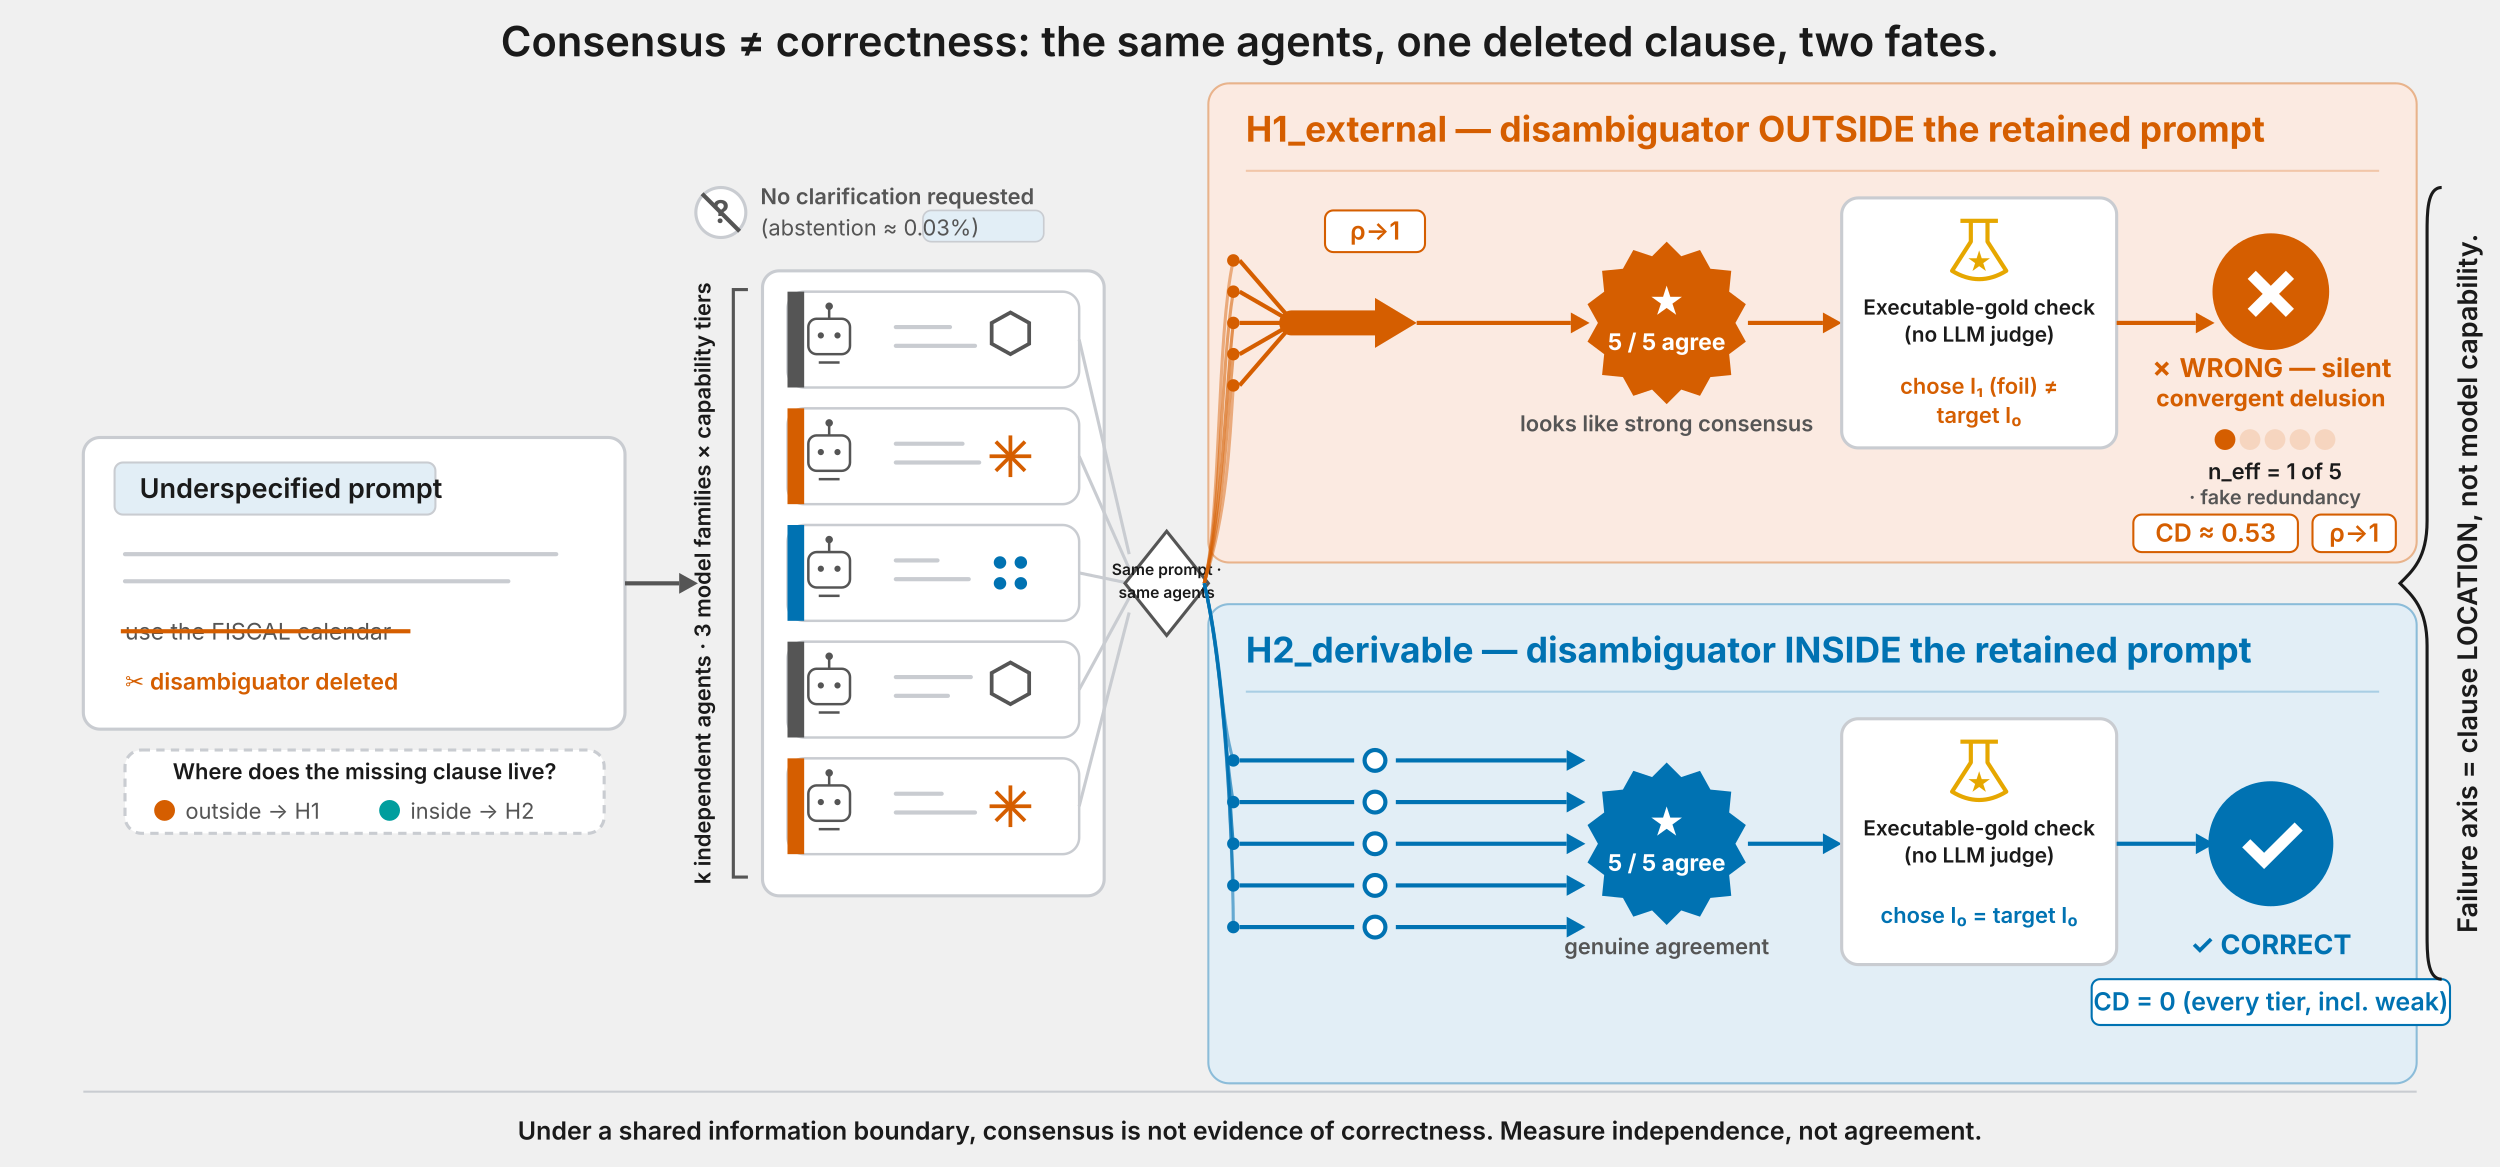
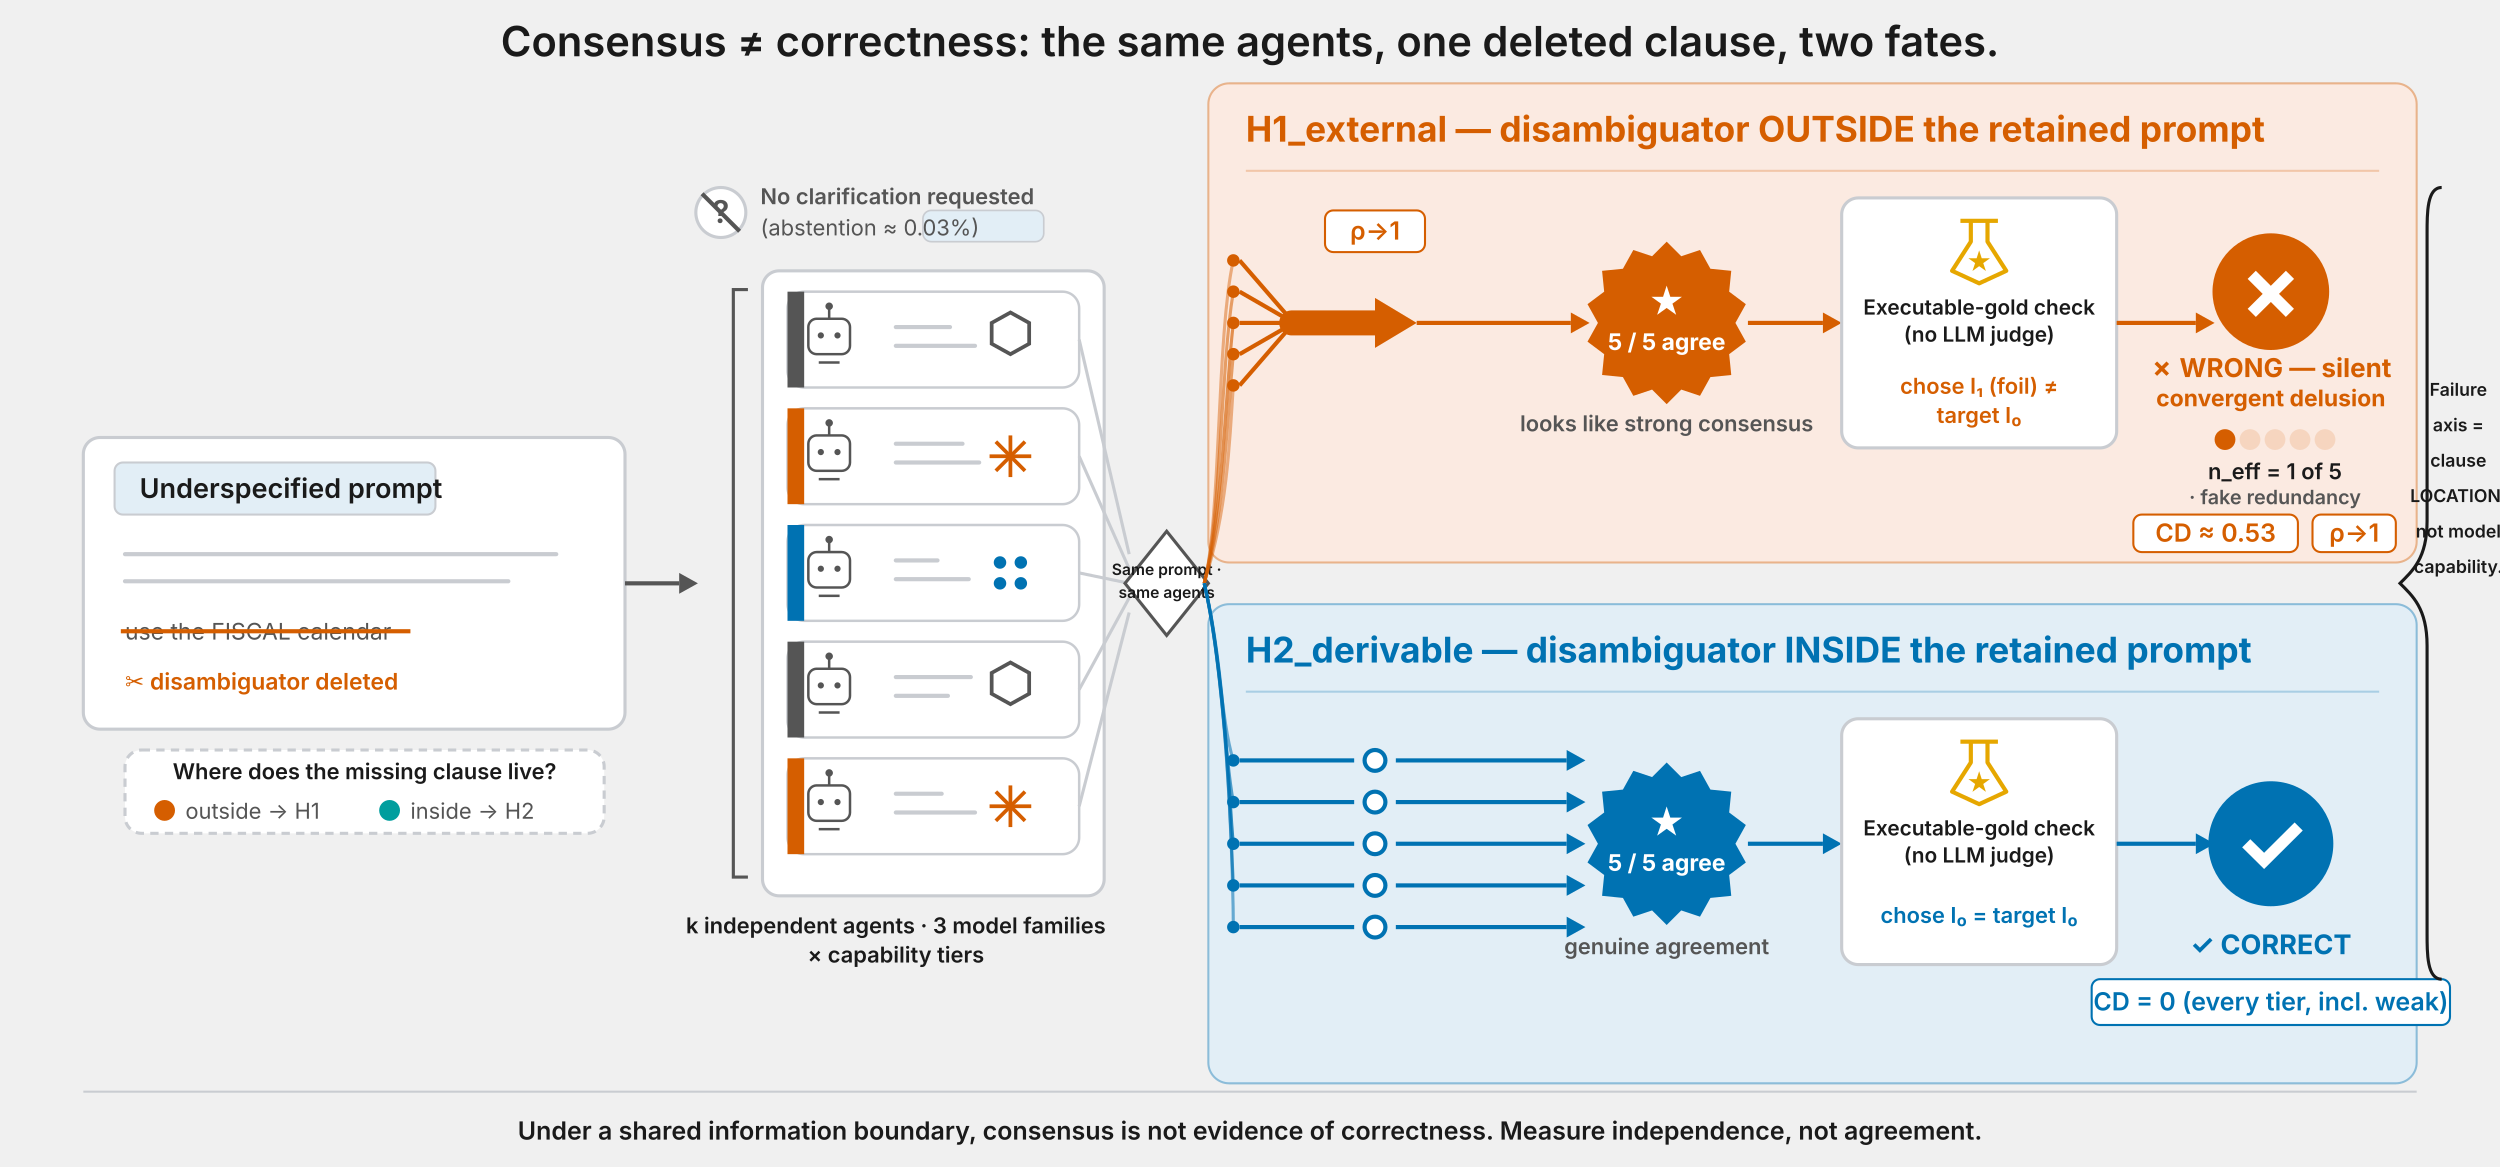
- <svg xmlns="http://www.w3.org/2000/svg" width="1200" height="560" viewBox="0 0 1200 560" font-family="Inter, 'Helvetica Neue', Arial, sans-serif">
-   <g id="title">
-     <text x="600" y="27" text-anchor="middle" font-size="20" font-weight="600" fill="#1A1A1A">Consensus ≠ correctness: the same agents, one deleted clause, two fates.</text>
-   </g>
-   <g id="prompt-box">
-     <rect x="40" y="210" width="260" height="140" rx="8" fill="#FFFFFF" stroke="#C9CCD1" stroke-width="1.5" />
-     <rect x="55" y="222" width="154" height="25" rx="4" fill="#E2EEF6" stroke="#C9CCD1" stroke-width="1" />
-     <text x="67" y="239" font-size="13" font-weight="600" fill="#1A1A1A">Underspecified prompt</text>
-     <line x1="60" y1="266" x2="267" y2="266" stroke="#C9CCD1" stroke-width="2" stroke-linecap="round" />
-     <line x1="60" y1="279" x2="244" y2="279" stroke="#C9CCD1" stroke-width="2" stroke-linecap="round" />
-     <line x1="300" y1="280" x2="326" y2="280" stroke="#555555" stroke-width="2" />
-     <polygon points="326,275 335,280 326,285" fill="#555555" />
-   </g>
-   <g id="deleted-clause">
-     <text x="60" y="307" font-size="11" fill="#555555">use the FISCAL calendar</text>
-     <line x1="58" y1="303" x2="197" y2="303" stroke="#D55E00" stroke-width="2" />
-     <text x="60" y="331" font-size="11" font-weight="600" fill="#D55E00">✂ disambiguator deleted</text>
-   </g>
-   <g id="location-knob">
-     <rect x="60" y="360" width="230" height="40" rx="8" fill="#FFFFFF" stroke="#C9CCD1" stroke-width="1.5" stroke-dasharray="4 3" />
-     <text x="175" y="374" text-anchor="middle" font-size="10.5" font-weight="600" fill="#1A1A1A">Where does the missing clause live?</text>
-     <circle cx="79" cy="389" r="5" fill="#D55E00" />
-     <text x="89" y="393" font-size="10.5" fill="#555555">outside → H1</text>
-     <circle cx="187" cy="389" r="5" fill="#009E9E" />
-     <text x="197" y="393" font-size="10.5" fill="#555555">inside → H2</text>
-   </g>
-   <g id="silence-cue">
-     <circle cx="346" cy="102" r="12" fill="#FFFFFF" stroke="#C9CCD1" stroke-width="1.5" />
-     <text x="346" y="107" text-anchor="middle" font-size="15" font-weight="600" fill="#555555">?</text>
-     <line x1="337" y1="93" x2="355" y2="111" stroke="#555555" stroke-width="2" />
-     <text x="365" y="98" font-size="10.5" font-weight="600" fill="#555555">No clarification requested</text>
-     <rect x="443" y="101" width="58" height="15" rx="4" fill="#E2EEF6" stroke="#C9CCD1" stroke-width="0.8" />
-     <text x="365" y="113" font-size="10.5" fill="#555555">(abstention ≈ 0.03%)</text>
-   </g>
-   <g id="agents-stack">
-     <rect x="366" y="130" width="164" height="300" rx="8" fill="#FFFFFF" stroke="#C9CCD1" stroke-width="1.5" />
-     <path d="M359 139 H352 V421 H359" fill="none" stroke="#555555" stroke-width="1.5" />
-     <text x="341" y="280" text-anchor="middle" font-size="10.5" font-weight="600" fill="#1A1A1A" transform="rotate(-90 341 280)">k independent agents · 3 model families × capability tiers</text>
-     <rect x="378" y="140" width="140" height="46" rx="8" fill="#FFFFFF" stroke="#C9CCD1" stroke-width="1.2" />
-     <path d="M386 140 H378 V186 H386" fill="#555555" />
-     <line x1="398" y1="148" x2="398" y2="153" stroke="#555555" stroke-width="1.2" />
-     <circle cx="398" cy="147" r="1.8" fill="#555555" />
-     <rect x="388" y="153" width="20" height="17" rx="4" fill="#FFFFFF" stroke="#555555" stroke-width="1.2" />
-     <circle cx="394" cy="161" r="1.5" fill="#555555" />
-     <circle cx="402" cy="161" r="1.5" fill="#555555" />
-     <line x1="393" y1="174" x2="403" y2="174" stroke="#555555" stroke-width="1.2" />
-     <line x1="430" y1="157" x2="456" y2="157" stroke="#C9CCD1" stroke-width="2" stroke-linecap="round" />
-     <line x1="430" y1="166" x2="468" y2="166" stroke="#C9CCD1" stroke-width="2" stroke-linecap="round" />
-     <polygon points="485,150 494,155 494,165 485,170 476,165 476,155" fill="none" stroke="#555555" stroke-width="1.8" />
-     <rect x="378" y="196" width="140" height="46" rx="8" fill="#FFFFFF" stroke="#C9CCD1" stroke-width="1.2" />
-     <path d="M386 196 H378 V242 H386" fill="#D55E00" />
-     <line x1="398" y1="204" x2="398" y2="209" stroke="#555555" stroke-width="1.2" />
-     <circle cx="398" cy="203" r="1.8" fill="#555555" />
-     <rect x="388" y="209" width="20" height="17" rx="4" fill="#FFFFFF" stroke="#555555" stroke-width="1.2" />
-     <circle cx="394" cy="217" r="1.5" fill="#555555" />
-     <circle cx="402" cy="217" r="1.5" fill="#555555" />
-     <line x1="393" y1="230" x2="403" y2="230" stroke="#555555" stroke-width="1.2" />
-     <line x1="430" y1="213" x2="462" y2="213" stroke="#C9CCD1" stroke-width="2" stroke-linecap="round" />
-     <line x1="430" y1="222" x2="470" y2="222" stroke="#C9CCD1" stroke-width="2" stroke-linecap="round" />
-     <g transform="translate(485 219)" stroke="#D55E00" stroke-width="1.8">
-       <line x1="-10" y1="0" x2="10" y2="0" />
-       <line x1="0" y1="-10" x2="0" y2="10" />
-       <line x1="-7" y1="-7" x2="7" y2="7" />
-       <line x1="-7" y1="7" x2="7" y2="-7" />
-     </g>
-     <rect x="378" y="252" width="140" height="46" rx="8" fill="#FFFFFF" stroke="#C9CCD1" stroke-width="1.2" />
-     <path d="M386 252 H378 V298 H386" fill="#0072B2" />
-     <line x1="398" y1="260" x2="398" y2="265" stroke="#555555" stroke-width="1.2" />
-     <circle cx="398" cy="259" r="1.8" fill="#555555" />
-     <rect x="388" y="265" width="20" height="17" rx="4" fill="#FFFFFF" stroke="#555555" stroke-width="1.2" />
-     <circle cx="394" cy="273" r="1.5" fill="#555555" />
-     <circle cx="402" cy="273" r="1.5" fill="#555555" />
-     <line x1="393" y1="286" x2="403" y2="286" stroke="#555555" stroke-width="1.2" />
-     <line x1="430" y1="269" x2="450" y2="269" stroke="#C9CCD1" stroke-width="2" stroke-linecap="round" />
-     <line x1="430" y1="278" x2="465" y2="278" stroke="#C9CCD1" stroke-width="2" stroke-linecap="round" />
-     <circle cx="480" cy="270" r="3" fill="#0072B2" />
-     <circle cx="490" cy="270" r="3" fill="#0072B2" />
-     <circle cx="480" cy="280" r="3" fill="#0072B2" />
-     <circle cx="490" cy="280" r="3" fill="#0072B2" />
-     <rect x="378" y="308" width="140" height="46" rx="8" fill="#FFFFFF" stroke="#C9CCD1" stroke-width="1.2" />
-     <path d="M386 308 H378 V354 H386" fill="#555555" />
-     <line x1="398" y1="316" x2="398" y2="321" stroke="#555555" stroke-width="1.2" />
-     <circle cx="398" cy="315" r="1.8" fill="#555555" />
-     <rect x="388" y="321" width="20" height="17" rx="4" fill="#FFFFFF" stroke="#555555" stroke-width="1.2" />
-     <circle cx="394" cy="329" r="1.5" fill="#555555" />
-     <circle cx="402" cy="329" r="1.5" fill="#555555" />
-     <line x1="393" y1="342" x2="403" y2="342" stroke="#555555" stroke-width="1.2" />
-     <line x1="430" y1="325" x2="466" y2="325" stroke="#C9CCD1" stroke-width="2" stroke-linecap="round" />
-     <line x1="430" y1="334" x2="455" y2="334" stroke="#C9CCD1" stroke-width="2" stroke-linecap="round" />
-     <polygon points="485,318 494,323 494,333 485,338 476,333 476,323" fill="none" stroke="#555555" stroke-width="1.8" />
-     <rect x="378" y="364" width="140" height="46" rx="8" fill="#FFFFFF" stroke="#C9CCD1" stroke-width="1.2" />
-     <path d="M386 364 H378 V410 H386" fill="#D55E00" />
-     <line x1="398" y1="372" x2="398" y2="377" stroke="#555555" stroke-width="1.2" />
-     <circle cx="398" cy="371" r="1.8" fill="#555555" />
-     <rect x="388" y="377" width="20" height="17" rx="4" fill="#FFFFFF" stroke="#555555" stroke-width="1.2" />
-     <circle cx="394" cy="385" r="1.5" fill="#555555" />
-     <circle cx="402" cy="385" r="1.5" fill="#555555" />
-     <line x1="393" y1="398" x2="403" y2="398" stroke="#555555" stroke-width="1.2" />
-     <line x1="430" y1="381" x2="452" y2="381" stroke="#C9CCD1" stroke-width="2" stroke-linecap="round" />
-     <line x1="430" y1="390" x2="468" y2="390" stroke="#C9CCD1" stroke-width="2" stroke-linecap="round" />
-     <g transform="translate(485 387)" stroke="#D55E00" stroke-width="1.8">
-       <line x1="-10" y1="0" x2="10" y2="0" />
-       <line x1="0" y1="-10" x2="0" y2="10" />
-       <line x1="-7" y1="-7" x2="7" y2="7" />
-       <line x1="-7" y1="7" x2="7" y2="-7" />
-     </g>
-     <line x1="518" y1="163" x2="542" y2="266" stroke="#C9CCD1" stroke-width="1.5" />
-     <line x1="518" y1="219" x2="542" y2="273" stroke="#C9CCD1" stroke-width="1.5" />
-     <line x1="518" y1="275" x2="542" y2="280" stroke="#C9CCD1" stroke-width="1.5" />
-     <line x1="518" y1="331" x2="542" y2="287" stroke="#C9CCD1" stroke-width="1.5" />
-     <line x1="518" y1="387" x2="542" y2="294" stroke="#C9CCD1" stroke-width="1.5" />
-   </g>
-   <g id="fork-node">
-     <polygon points="560,255 580,280 560,305 540,280" fill="#FFFFFF" stroke="#555555" stroke-width="1.5" />
-     <text x="560" y="276" text-anchor="middle" font-size="7.5" font-weight="600" fill="#1A1A1A">Same prompt ·</text>
-     <text x="560" y="287" text-anchor="middle" font-size="7.5" font-weight="600" fill="#1A1A1A">same agents</text>
-   </g>
-   <g id="lane-H1">
-     <g id="lane-H1-bg">
-       <rect x="580" y="40" width="580" height="230" rx="10" fill="#FBEAE1" stroke="#D55E00" stroke-opacity="0.4" stroke-width="1" />
-       <text x="598" y="68" font-size="17" font-weight="700" fill="#D55E00">H1_external — disambiguator OUTSIDE the retained prompt</text>
-       <line x1="598" y1="82" x2="1142" y2="82" stroke="#D55E00" stroke-opacity="0.25" stroke-width="1" />
-     </g>
-     <g id="H1-collapse-arrow">
-       <path d="M578 280 C586 250,584 160,592 125" fill="none" stroke="#D55E00" stroke-opacity="0.45" stroke-width="1.5" />
-       <path d="M578 280 C586 250,586 175,592 140" fill="none" stroke="#D55E00" stroke-opacity="0.55" stroke-width="1.5" />
-       <path d="M578 280 C587 245,588 190,592 155" fill="none" stroke="#D55E00" stroke-opacity="0.65" stroke-width="1.5" />
-       <path d="M578 280 C588 245,589 200,592 170" fill="none" stroke="#D55E00" stroke-opacity="0.55" stroke-width="1.5" />
-       <path d="M578 280 C589 245,590 215,592 185" fill="none" stroke="#D55E00" stroke-opacity="0.45" stroke-width="1.5" />
-       <circle cx="592" cy="125" r="3" fill="#D55E00" />
-       <circle cx="592" cy="140" r="3" fill="#D55E00" />
-       <circle cx="592" cy="155" r="3" fill="#D55E00" />
-       <circle cx="592" cy="170" r="3" fill="#D55E00" />
-       <circle cx="592" cy="185" r="3" fill="#D55E00" />
-       <line x1="595" y1="125" x2="621" y2="155" stroke="#D55E00" stroke-width="2" />
-       <line x1="595" y1="140" x2="621" y2="155" stroke="#D55E00" stroke-width="2" />
-       <line x1="595" y1="155" x2="621" y2="155" stroke="#D55E00" stroke-width="2" />
-       <line x1="595" y1="170" x2="621" y2="155" stroke="#D55E00" stroke-width="2" />
-       <line x1="595" y1="185" x2="621" y2="155" stroke="#D55E00" stroke-width="2" />
-       <line x1="620" y1="155" x2="664" y2="155" stroke="#D55E00" stroke-width="12" stroke-linecap="round" />
-       <polygon points="660,143 680,155 660,167" fill="#D55E00" />
-       <rect x="636" y="101" width="48" height="20" rx="4" fill="#FFFFFF" stroke="#D55E00" stroke-width="1" />
-       <text x="660" y="115" text-anchor="middle" font-size="12" font-weight="600" fill="#D55E00">ρ→1</text>
-       <line x1="680" y1="155" x2="754" y2="155" stroke="#D55E00" stroke-width="2" />
-       <polygon points="754,150 763,155 754,160" fill="#D55E00" />
-     </g>
-     <g id="H1-consensus-badge">
-       <path d="M800 116 L807 123 L816 120 L821 129 L831 130 L830 140 L838 146 L833 155 L838 164 L830 170 L831 180 L821 181 L816 190 L807 187 L800 194 L793 187 L784 190 L779 181 L769 180 L770 170 L762 164 L767 155 L762 146 L770 140 L769 130 L779 129 L784 120 L793 123 Z" fill="#D55E00" />
-       <text x="800" y="151" text-anchor="middle" font-size="17" font-weight="700" fill="#FFFFFF">★</text>
-       <text x="800" y="168" text-anchor="middle" font-size="11" font-weight="700" fill="#FFFFFF">5 / 5 agree</text>
-       <text x="800" y="207" text-anchor="middle" font-size="10.5" font-weight="600" fill="#555555">looks like strong consensus</text>
-       <line x1="839" y1="155" x2="875" y2="155" stroke="#D55E00" stroke-width="2" />
-       <polygon points="875,150 884,155 875,160" fill="#D55E00" />
-     </g>
-     <g id="H1-gold-check">
-       <rect x="884" y="95" width="132" height="120" rx="8" fill="#FFFFFF" stroke="#C9CCD1" stroke-width="1.5" />
-       <path d="M941 106 H959 M946 106 V116 L937 130 Q950 138 963 130 L954 116 V106" fill="none" stroke="#E6A700" stroke-width="2" stroke-linejoin="round" />
-       <text x="950" y="130" text-anchor="middle" font-size="12" font-weight="700" fill="#E6A700">★</text>
-       <text x="950" y="151" text-anchor="middle" font-size="10" font-weight="600" fill="#1A1A1A">Executable-gold check</text>
-       <text x="950" y="164" text-anchor="middle" font-size="10" font-weight="600" fill="#1A1A1A">(no LLM judge)</text>
-       <text x="950" y="189" text-anchor="middle" font-size="10.5" font-weight="600" fill="#D55E00">chose I₁ (foil) ≠</text>
-       <text x="950" y="203" text-anchor="middle" font-size="10.5" font-weight="600" fill="#D55E00">target I₀</text>
-       <line x1="1016" y1="155" x2="1054" y2="155" stroke="#D55E00" stroke-width="2" />
-       <polygon points="1054,150 1063,155 1054,160" fill="#D55E00" />
-     </g>
-     <g id="H1-outcome">
-       <circle cx="1090" cy="140" r="28" fill="#D55E00" />
-       <text x="1090" y="154" text-anchor="middle" font-size="40" font-weight="700" fill="#FFFFFF">✗</text>
-       <text x="1090" y="181" text-anchor="middle" font-size="12.5" font-weight="700" fill="#D55E00">✗ WRONG — silent</text>
-       <text x="1090" y="195" text-anchor="middle" font-size="11" font-weight="700" fill="#D55E00">convergent delusion</text>
-     </g>
-     <g id="n_eff-motif">
-       <circle cx="1068" cy="211" r="5" fill="#D55E00" />
-       <circle cx="1080" cy="211" r="5" fill="#D55E00" fill-opacity="0.15" />
-       <circle cx="1092" cy="211" r="5" fill="#D55E00" fill-opacity="0.15" />
-       <circle cx="1104" cy="211" r="5" fill="#D55E00" fill-opacity="0.15" />
-       <circle cx="1116" cy="211" r="5" fill="#D55E00" fill-opacity="0.15" />
-       <text x="1092" y="230" text-anchor="middle" font-size="10.5" font-weight="600" fill="#1A1A1A">n_eff = 1 of 5</text>
-       <text x="1092" y="242" text-anchor="middle" font-size="9.5" font-weight="600" fill="#555555">· fake redundancy</text>
-     </g>
-     <g id="H1-stat-chips">
-       <rect x="1024" y="247" width="79" height="18" rx="4" fill="#FFFFFF" stroke="#D55E00" stroke-width="1" />
-       <text x="1063.5" y="260" text-anchor="middle" font-size="12" font-weight="600" fill="#D55E00">CD ≈ 0.53</text>
-       <rect x="1110" y="247" width="40" height="18" rx="4" fill="#FFFFFF" stroke="#D55E00" stroke-width="1" />
-       <text x="1130" y="260" text-anchor="middle" font-size="12" font-weight="600" fill="#D55E00">ρ→1</text>
-     </g>
-   </g>
-   <g id="lane-H2">
-     <g id="lane-H2-bg">
-       <rect x="580" y="290" width="580" height="230" rx="10" fill="#E2EEF6" stroke="#0072B2" stroke-opacity="0.4" stroke-width="1" />
-       <text x="598" y="318" font-size="17" font-weight="700" fill="#0072B2">H2_derivable — disambiguator INSIDE the retained prompt</text>
-       <line x1="598" y1="332" x2="1142" y2="332" stroke="#0072B2" stroke-opacity="0.25" stroke-width="1" />
-     </g>
-     <g id="H2-parallel-arrows">
-       <path d="M578 280 C585 307,586 346,592 365" fill="none" stroke="#0072B2" stroke-opacity="0.55" stroke-width="1.5" />
-       <path d="M578 280 C586 314,588 364,592 385" fill="none" stroke="#0072B2" stroke-opacity="0.65" stroke-width="1.5" />
-       <path d="M578 280 C588 320,590 386,592 405" fill="none" stroke="#0072B2" stroke-opacity="0.8" stroke-width="1.5" />
-       <path d="M578 280 C589 327,591 407,592 425" fill="none" stroke="#0072B2" stroke-opacity="0.65" stroke-width="1.5" />
-       <path d="M578 280 C590 333,592 428,592 445" fill="none" stroke="#0072B2" stroke-opacity="0.55" stroke-width="1.5" />
-       <circle cx="592" cy="365" r="3" fill="#0072B2" />
-       <circle cx="592" cy="385" r="3" fill="#0072B2" />
-       <circle cx="592" cy="405" r="3" fill="#0072B2" />
-       <circle cx="592" cy="425" r="3" fill="#0072B2" />
-       <circle cx="592" cy="445" r="3" fill="#0072B2" />
-       <line x1="595" y1="365" x2="650" y2="365" stroke="#0072B2" stroke-width="2" />
-       <line x1="595" y1="385" x2="650" y2="385" stroke="#0072B2" stroke-width="2" />
-       <line x1="595" y1="405" x2="650" y2="405" stroke="#0072B2" stroke-width="2" />
-       <line x1="595" y1="425" x2="650" y2="425" stroke="#0072B2" stroke-width="2" />
-       <line x1="595" y1="445" x2="650" y2="445" stroke="#0072B2" stroke-width="2" />
-       <circle cx="660" cy="365" r="5" fill="#FFFFFF" stroke="#0072B2" stroke-width="2" />
-       <circle cx="660" cy="385" r="5" fill="#FFFFFF" stroke="#0072B2" stroke-width="2" />
-       <circle cx="660" cy="405" r="5" fill="#FFFFFF" stroke="#0072B2" stroke-width="2" />
-       <circle cx="660" cy="425" r="5" fill="#FFFFFF" stroke="#0072B2" stroke-width="2" />
-       <circle cx="660" cy="445" r="5" fill="#FFFFFF" stroke="#0072B2" stroke-width="2" />
-       <line x1="670" y1="365" x2="752" y2="365" stroke="#0072B2" stroke-width="2" />
-       <line x1="670" y1="385" x2="752" y2="385" stroke="#0072B2" stroke-width="2" />
-       <line x1="670" y1="405" x2="752" y2="405" stroke="#0072B2" stroke-width="2" />
-       <line x1="670" y1="425" x2="752" y2="425" stroke="#0072B2" stroke-width="2" />
-       <line x1="670" y1="445" x2="752" y2="445" stroke="#0072B2" stroke-width="2" />
-       <polygon points="752,360 761,365 752,370" fill="#0072B2" />
-       <polygon points="752,380 761,385 752,390" fill="#0072B2" />
-       <polygon points="752,400 761,405 752,410" fill="#0072B2" />
-       <polygon points="752,420 761,425 752,430" fill="#0072B2" />
-       <polygon points="752,440 761,445 752,450" fill="#0072B2" />
-     </g>
-     <g id="H2-consensus-badge">
-       <path d="M800 366 L807 373 L816 370 L821 379 L831 380 L830 390 L838 396 L833 405 L838 414 L830 420 L831 430 L821 431 L816 440 L807 437 L800 444 L793 437 L784 440 L779 431 L769 430 L770 420 L762 414 L767 405 L762 396 L770 390 L769 380 L779 379 L784 370 L793 373 Z" fill="#0072B2" />
-       <text x="800" y="401" text-anchor="middle" font-size="17" font-weight="700" fill="#FFFFFF">★</text>
-       <text x="800" y="418" text-anchor="middle" font-size="11" font-weight="700" fill="#FFFFFF">5 / 5 agree</text>
-       <text x="800" y="458" text-anchor="middle" font-size="10.5" font-weight="600" fill="#555555">genuine agreement</text>
-       <line x1="839" y1="405" x2="875" y2="405" stroke="#0072B2" stroke-width="2" />
-       <polygon points="875,400 884,405 875,410" fill="#0072B2" />
-     </g>
-     <g id="H2-gold-check">
-       <rect x="884" y="345" width="132" height="118" rx="8" fill="#FFFFFF" stroke="#C9CCD1" stroke-width="1.5" />
-       <path d="M941 356 H959 M946 356 V366 L937 380 Q950 388 963 380 L954 366 V356" fill="none" stroke="#E6A700" stroke-width="2" stroke-linejoin="round" />
-       <text x="950" y="380" text-anchor="middle" font-size="12" font-weight="700" fill="#E6A700">★</text>
-       <text x="950" y="401" text-anchor="middle" font-size="10" font-weight="600" fill="#1A1A1A">Executable-gold check</text>
-       <text x="950" y="414" text-anchor="middle" font-size="10" font-weight="600" fill="#1A1A1A">(no LLM judge)</text>
-       <text x="950" y="443" text-anchor="middle" font-size="10.5" font-weight="600" fill="#0072B2">chose I₀ = target I₀</text>
-       <line x1="1016" y1="405" x2="1054" y2="405" stroke="#0072B2" stroke-width="2" />
-       <polygon points="1054,400 1063,405 1054,410" fill="#0072B2" />
-     </g>
-     <g id="H2-outcome">
-       <circle cx="1090" cy="405" r="30" fill="#0072B2" />
-       <text x="1090" y="419" text-anchor="middle" font-size="40" font-weight="700" fill="#FFFFFF">✓</text>
-       <text x="1090" y="458" text-anchor="middle" font-size="13" font-weight="700" fill="#0072B2">✓ CORRECT</text>
-     </g>
-     <g id="H2-stat-chip">
-       <rect x="1004" y="470" width="172" height="22" rx="4" fill="#FFFFFF" stroke="#0072B2" stroke-width="1" />
-       <text x="1090" y="485" text-anchor="middle" font-size="12" font-weight="600" fill="#0072B2">CD = 0 (every tier, incl. weak)</text>
-     </g>
-   </g>
-   <g id="right-callout">
-     <path d="M1172 90 C1165 90,1165 102,1165 112 V250 C1165 268,1158 274,1152 280 C1158 286,1165 292,1165 310 V448 C1165 458,1165 470,1172 470" fill="none" stroke="#1A1A1A" stroke-width="1.5" />
-     <text x="1189" y="280" text-anchor="middle" font-size="13" font-weight="600" fill="#1A1A1A" transform="rotate(-90 1189 280)">Failure axis = clause LOCATION, not model capability.</text>
-   </g>
-   <g id="bottom-caption">
-     <line x1="40" y1="524" x2="1160" y2="524" stroke="#C9CCD1" stroke-width="1" />
-     <text x="600" y="547" text-anchor="middle" font-size="12" font-weight="600" fill="#1A1A1A">Under a shared information boundary, consensus is not evidence of correctness. Measure independence, not agreement.</text>
-   </g>
+ <svg xmlns="http://www.w3.org/2000/svg" width="1200" height="560" viewBox="0 0 1200 560">
+   <text x="600" y="27" text-anchor="middle" font-size="20" font-weight="600" font-family="Inter, 'Helvetica Neue', Arial, sans-serif" fill="#1A1A1A">Consensus ≠ correctness: the same agents, one deleted clause, two fates.</text>
+   <rect x="40" y="210" width="260" height="140" rx="8" fill="#FFFFFF" stroke="#C9CCD1" stroke-width="1.5" />
+   <rect x="55" y="222" width="154" height="25" rx="4" fill="#E2EEF6" stroke="#C9CCD1" stroke-width="1" />
+   <text x="67" y="239" font-size="13" font-weight="600" font-family="Inter, 'Helvetica Neue', Arial, sans-serif" fill="#1A1A1A">Underspecified prompt</text>
+   <line x1="60" y1="266" x2="267" y2="266" stroke="#C9CCD1" stroke-width="2" stroke-linecap="round" />
+   <line x1="60" y1="279" x2="244" y2="279" stroke="#C9CCD1" stroke-width="2" stroke-linecap="round" />
+   <line x1="300" y1="280" x2="326" y2="280" stroke="#555555" stroke-width="2" />
+   <polygon points="326,275 335,280 326,285" fill="#555555" />
+   <text x="60" y="307" font-size="11" font-family="Inter, 'Helvetica Neue', Arial, sans-serif" fill="#555555">use the FISCAL calendar</text>
+   <line x1="58" y1="303" x2="197" y2="303" stroke="#D55E00" stroke-width="2" />
+   <text x="60" y="331" font-size="11" font-weight="600" font-family="Inter, 'Helvetica Neue', Arial, sans-serif" fill="#D55E00">✂ disambiguator deleted</text>
+   <rect x="60" y="360" width="230" height="40" rx="8" fill="#FFFFFF" stroke="#C9CCD1" stroke-width="1.5" stroke-dasharray="4 3" />
+   <text x="175" y="374" text-anchor="middle" font-size="10.5" font-weight="600" font-family="Inter, 'Helvetica Neue', Arial, sans-serif" fill="#1A1A1A">Where does the missing clause live?</text>
+   <circle cx="79" cy="389" r="5" fill="#D55E00" />
+   <text x="89" y="393" font-size="10.5" font-family="Inter, 'Helvetica Neue', Arial, sans-serif" fill="#555555">outside → H1</text>
+   <circle cx="187" cy="389" r="5" fill="#009E9E" />
+   <text x="197" y="393" font-size="10.5" font-family="Inter, 'Helvetica Neue', Arial, sans-serif" fill="#555555">inside → H2</text>
+   <rect x="366" y="130" width="164" height="300" rx="8" fill="#FFFFFF" stroke="#C9CCD1" stroke-width="1.5" />
+   <polyline points="359,139 352,139 352,421 359,421" fill="none" stroke="#555555" stroke-width="1.5" />
+   <text x="430" y="448" text-anchor="middle" font-size="10.5" font-weight="600" font-family="Inter, 'Helvetica Neue', Arial, sans-serif" fill="#1A1A1A">k independent agents · 3 model families</text>
+   <text x="430" y="462" text-anchor="middle" font-size="10.5" font-weight="600" font-family="Inter, 'Helvetica Neue', Arial, sans-serif" fill="#1A1A1A">× capability tiers</text>
+   <rect x="378" y="140" width="140" height="46" rx="8" fill="#FFFFFF" stroke="#C9CCD1" stroke-width="1.2" />
+   <rect x="378" y="140" width="8" height="46" fill="#555555" />
+   <line x1="398" y1="148" x2="398" y2="153" stroke="#555555" stroke-width="1.2" />
+   <circle cx="398" cy="147" r="1.8" fill="#555555" />
+   <rect x="388" y="153" width="20" height="17" rx="4" fill="#FFFFFF" stroke="#555555" stroke-width="1.2" />
+   <circle cx="394" cy="161" r="1.5" fill="#555555" />
+   <circle cx="402" cy="161" r="1.5" fill="#555555" />
+   <line x1="393" y1="174" x2="403" y2="174" stroke="#555555" stroke-width="1.2" />
+   <line x1="430" y1="157" x2="456" y2="157" stroke="#C9CCD1" stroke-width="2" stroke-linecap="round" />
+   <line x1="430" y1="166" x2="468" y2="166" stroke="#C9CCD1" stroke-width="2" stroke-linecap="round" />
+   <polygon points="485,150 494,155 494,165 485,170 476,165 476,155" fill="none" stroke="#555555" stroke-width="1.8" />
+   <rect x="378" y="196" width="140" height="46" rx="8" fill="#FFFFFF" stroke="#C9CCD1" stroke-width="1.2" />
+   <rect x="378" y="196" width="8" height="46" fill="#D55E00" />
+   <line x1="398" y1="204" x2="398" y2="209" stroke="#555555" stroke-width="1.2" />
+   <circle cx="398" cy="203" r="1.8" fill="#555555" />
+   <rect x="388" y="209" width="20" height="17" rx="4" fill="#FFFFFF" stroke="#555555" stroke-width="1.2" />
+   <circle cx="394" cy="217" r="1.5" fill="#555555" />
+   <circle cx="402" cy="217" r="1.5" fill="#555555" />
+   <line x1="393" y1="230" x2="403" y2="230" stroke="#555555" stroke-width="1.2" />
+   <line x1="430" y1="213" x2="462" y2="213" stroke="#C9CCD1" stroke-width="2" stroke-linecap="round" />
+   <line x1="430" y1="222" x2="470" y2="222" stroke="#C9CCD1" stroke-width="2" stroke-linecap="round" />
+   <line x1="475" y1="219" x2="495" y2="219" stroke="#D55E00" stroke-width="1.8" />
+   <line x1="485" y1="209" x2="485" y2="229" stroke="#D55E00" stroke-width="1.8" />
+   <line x1="478" y1="212" x2="492" y2="226" stroke="#D55E00" stroke-width="1.8" />
+   <line x1="478" y1="226" x2="492" y2="212" stroke="#D55E00" stroke-width="1.8" />
+   <rect x="378" y="252" width="140" height="46" rx="8" fill="#FFFFFF" stroke="#C9CCD1" stroke-width="1.2" />
+   <rect x="378" y="252" width="8" height="46" fill="#0072B2" />
+   <line x1="398" y1="260" x2="398" y2="265" stroke="#555555" stroke-width="1.2" />
+   <circle cx="398" cy="259" r="1.8" fill="#555555" />
+   <rect x="388" y="265" width="20" height="17" rx="4" fill="#FFFFFF" stroke="#555555" stroke-width="1.2" />
+   <circle cx="394" cy="273" r="1.5" fill="#555555" />
+   <circle cx="402" cy="273" r="1.5" fill="#555555" />
+   <line x1="393" y1="286" x2="403" y2="286" stroke="#555555" stroke-width="1.2" />
+   <line x1="430" y1="269" x2="450" y2="269" stroke="#C9CCD1" stroke-width="2" stroke-linecap="round" />
+   <line x1="430" y1="278" x2="465" y2="278" stroke="#C9CCD1" stroke-width="2" stroke-linecap="round" />
+   <circle cx="480" cy="270" r="3" fill="#0072B2" />
+   <circle cx="490" cy="270" r="3" fill="#0072B2" />
+   <circle cx="480" cy="280" r="3" fill="#0072B2" />
+   <circle cx="490" cy="280" r="3" fill="#0072B2" />
+   <rect x="378" y="308" width="140" height="46" rx="8" fill="#FFFFFF" stroke="#C9CCD1" stroke-width="1.2" />
+   <rect x="378" y="308" width="8" height="46" fill="#555555" />
+   <line x1="398" y1="316" x2="398" y2="321" stroke="#555555" stroke-width="1.2" />
+   <circle cx="398" cy="315" r="1.8" fill="#555555" />
+   <rect x="388" y="321" width="20" height="17" rx="4" fill="#FFFFFF" stroke="#555555" stroke-width="1.2" />
+   <circle cx="394" cy="329" r="1.5" fill="#555555" />
+   <circle cx="402" cy="329" r="1.5" fill="#555555" />
+   <line x1="393" y1="342" x2="403" y2="342" stroke="#555555" stroke-width="1.2" />
+   <line x1="430" y1="325" x2="466" y2="325" stroke="#C9CCD1" stroke-width="2" stroke-linecap="round" />
+   <line x1="430" y1="334" x2="455" y2="334" stroke="#C9CCD1" stroke-width="2" stroke-linecap="round" />
+   <polygon points="485,318 494,323 494,333 485,338 476,333 476,323" fill="none" stroke="#555555" stroke-width="1.8" />
+   <rect x="378" y="364" width="140" height="46" rx="8" fill="#FFFFFF" stroke="#C9CCD1" stroke-width="1.2" />
+   <rect x="378" y="364" width="8" height="46" fill="#D55E00" />
+   <line x1="398" y1="372" x2="398" y2="377" stroke="#555555" stroke-width="1.2" />
+   <circle cx="398" cy="371" r="1.8" fill="#555555" />
+   <rect x="388" y="377" width="20" height="17" rx="4" fill="#FFFFFF" stroke="#555555" stroke-width="1.2" />
+   <circle cx="394" cy="385" r="1.5" fill="#555555" />
+   <circle cx="402" cy="385" r="1.5" fill="#555555" />
+   <line x1="393" y1="398" x2="403" y2="398" stroke="#555555" stroke-width="1.2" />
+   <line x1="430" y1="381" x2="452" y2="381" stroke="#C9CCD1" stroke-width="2" stroke-linecap="round" />
+   <line x1="430" y1="390" x2="468" y2="390" stroke="#C9CCD1" stroke-width="2" stroke-linecap="round" />
+   <line x1="475" y1="387" x2="495" y2="387" stroke="#D55E00" stroke-width="1.8" />
+   <line x1="485" y1="377" x2="485" y2="397" stroke="#D55E00" stroke-width="1.8" />
+   <line x1="478" y1="380" x2="492" y2="394" stroke="#D55E00" stroke-width="1.8" />
+   <line x1="478" y1="394" x2="492" y2="380" stroke="#D55E00" stroke-width="1.8" />
+   <line x1="518" y1="163" x2="542" y2="266" stroke="#C9CCD1" stroke-width="1.5" />
+   <line x1="518" y1="219" x2="542" y2="273" stroke="#C9CCD1" stroke-width="1.5" />
+   <line x1="518" y1="275" x2="542" y2="280" stroke="#C9CCD1" stroke-width="1.5" />
+   <line x1="518" y1="331" x2="542" y2="287" stroke="#C9CCD1" stroke-width="1.5" />
+   <line x1="518" y1="387" x2="542" y2="294" stroke="#C9CCD1" stroke-width="1.5" />
+   <circle cx="346" cy="102" r="12" fill="#FFFFFF" stroke="#C9CCD1" stroke-width="1.5" />
+   <text x="346" y="107" text-anchor="middle" font-size="15" font-weight="600" font-family="Inter, 'Helvetica Neue', Arial, sans-serif" fill="#555555">?</text>
+   <line x1="337" y1="93" x2="355" y2="111" stroke="#555555" stroke-width="2" />
+   <text x="365" y="98" font-size="10.5" font-weight="600" font-family="Inter, 'Helvetica Neue', Arial, sans-serif" fill="#555555">No clarification requested</text>
+   <rect x="443" y="101" width="58" height="15" rx="4" fill="#E2EEF6" stroke="#C9CCD1" stroke-width="0.8" />
+   <text x="365" y="113" font-size="10.5" font-family="Inter, 'Helvetica Neue', Arial, sans-serif" fill="#555555">(abstention ≈ 0.03%)</text>
+   <polygon points="560,255 580,280 560,305 540,280" fill="#FFFFFF" stroke="#555555" stroke-width="1.5" />
+   <text x="560" y="276" text-anchor="middle" font-size="7.5" font-weight="600" font-family="Inter, 'Helvetica Neue', Arial, sans-serif" fill="#1A1A1A">Same prompt ·</text>
+   <text x="560" y="287" text-anchor="middle" font-size="7.5" font-weight="600" font-family="Inter, 'Helvetica Neue', Arial, sans-serif" fill="#1A1A1A">same agents</text>
+   <rect x="580" y="40" width="580" height="230" rx="10" fill="#FBEAE1" stroke="#D55E00" stroke-opacity="0.4" stroke-width="1" />
+   <text x="598" y="68" font-size="17" font-weight="700" font-family="Inter, 'Helvetica Neue', Arial, sans-serif" fill="#D55E00">H1_external — disambiguator OUTSIDE the retained prompt</text>
+   <line x1="598" y1="82" x2="1142" y2="82" stroke="#D55E00" stroke-opacity="0.25" stroke-width="1" />
+   <rect x="580" y="290" width="580" height="230" rx="10" fill="#E2EEF6" stroke="#0072B2" stroke-opacity="0.4" stroke-width="1" />
+   <text x="598" y="318" font-size="17" font-weight="700" font-family="Inter, 'Helvetica Neue', Arial, sans-serif" fill="#0072B2">H2_derivable — disambiguator INSIDE the retained prompt</text>
+   <line x1="598" y1="332" x2="1142" y2="332" stroke="#0072B2" stroke-opacity="0.25" stroke-width="1" />
+   <path d="M578 280 C586 250 584 160 592 125" fill="none" stroke="#D55E00" stroke-opacity="0.45" stroke-width="1.5" />
+   <path d="M578 280 C586 250 586 175 592 140" fill="none" stroke="#D55E00" stroke-opacity="0.55" stroke-width="1.5" />
+   <path d="M578 280 C587 245 588 190 592 155" fill="none" stroke="#D55E00" stroke-opacity="0.65" stroke-width="1.5" />
+   <path d="M578 280 C588 245 589 200 592 170" fill="none" stroke="#D55E00" stroke-opacity="0.55" stroke-width="1.5" />
+   <path d="M578 280 C589 245 590 215 592 185" fill="none" stroke="#D55E00" stroke-opacity="0.45" stroke-width="1.5" />
+   <circle cx="592" cy="125" r="3" fill="#D55E00" />
+   <circle cx="592" cy="140" r="3" fill="#D55E00" />
+   <circle cx="592" cy="155" r="3" fill="#D55E00" />
+   <circle cx="592" cy="170" r="3" fill="#D55E00" />
+   <circle cx="592" cy="185" r="3" fill="#D55E00" />
+   <line x1="595" y1="125" x2="621" y2="155" stroke="#D55E00" stroke-width="2" />
+   <line x1="595" y1="140" x2="621" y2="155" stroke="#D55E00" stroke-width="2" />
+   <line x1="595" y1="155" x2="621" y2="155" stroke="#D55E00" stroke-width="2" />
+   <line x1="595" y1="170" x2="621" y2="155" stroke="#D55E00" stroke-width="2" />
+   <line x1="595" y1="185" x2="621" y2="155" stroke="#D55E00" stroke-width="2" />
+   <line x1="620" y1="155" x2="664" y2="155" stroke="#D55E00" stroke-width="12" stroke-linecap="round" />
+   <polygon points="660,143 680,155 660,167" fill="#D55E00" />
+   <rect x="636" y="101" width="48" height="20" rx="4" fill="#FFFFFF" stroke="#D55E00" stroke-width="1" />
+   <text x="660" y="115" text-anchor="middle" font-size="12" font-weight="600" font-family="Inter, 'Helvetica Neue', Arial, sans-serif" fill="#D55E00">ρ→1</text>
+   <line x1="680" y1="155" x2="754" y2="155" stroke="#D55E00" stroke-width="2" />
+   <polygon points="754,150 763,155 754,160" fill="#D55E00" />
+   <path d="M578 280 C585 307 586 346 592 365" fill="none" stroke="#0072B2" stroke-opacity="0.55" stroke-width="1.5" />
+   <path d="M578 280 C586 314 588 364 592 385" fill="none" stroke="#0072B2" stroke-opacity="0.65" stroke-width="1.5" />
+   <path d="M578 280 C588 320 590 386 592 405" fill="none" stroke="#0072B2" stroke-opacity="0.8" stroke-width="1.5" />
+   <path d="M578 280 C589 327 591 407 592 425" fill="none" stroke="#0072B2" stroke-opacity="0.65" stroke-width="1.5" />
+   <path d="M578 280 C590 333 592 428 592 445" fill="none" stroke="#0072B2" stroke-opacity="0.55" stroke-width="1.5" />
+   <circle cx="592" cy="365" r="3" fill="#0072B2" />
+   <circle cx="592" cy="385" r="3" fill="#0072B2" />
+   <circle cx="592" cy="405" r="3" fill="#0072B2" />
+   <circle cx="592" cy="425" r="3" fill="#0072B2" />
+   <circle cx="592" cy="445" r="3" fill="#0072B2" />
+   <line x1="595" y1="365" x2="650" y2="365" stroke="#0072B2" stroke-width="2" />
+   <line x1="595" y1="385" x2="650" y2="385" stroke="#0072B2" stroke-width="2" />
+   <line x1="595" y1="405" x2="650" y2="405" stroke="#0072B2" stroke-width="2" />
+   <line x1="595" y1="425" x2="650" y2="425" stroke="#0072B2" stroke-width="2" />
+   <line x1="595" y1="445" x2="650" y2="445" stroke="#0072B2" stroke-width="2" />
+   <circle cx="660" cy="365" r="5" fill="#FFFFFF" stroke="#0072B2" stroke-width="2" />
+   <circle cx="660" cy="385" r="5" fill="#FFFFFF" stroke="#0072B2" stroke-width="2" />
+   <circle cx="660" cy="405" r="5" fill="#FFFFFF" stroke="#0072B2" stroke-width="2" />
+   <circle cx="660" cy="425" r="5" fill="#FFFFFF" stroke="#0072B2" stroke-width="2" />
+   <circle cx="660" cy="445" r="5" fill="#FFFFFF" stroke="#0072B2" stroke-width="2" />
+   <line x1="670" y1="365" x2="752" y2="365" stroke="#0072B2" stroke-width="2" />
+   <line x1="670" y1="385" x2="752" y2="385" stroke="#0072B2" stroke-width="2" />
+   <line x1="670" y1="405" x2="752" y2="405" stroke="#0072B2" stroke-width="2" />
+   <line x1="670" y1="425" x2="752" y2="425" stroke="#0072B2" stroke-width="2" />
+   <line x1="670" y1="445" x2="752" y2="445" stroke="#0072B2" stroke-width="2" />
+   <polygon points="752,360 761,365 752,370" fill="#0072B2" />
+   <polygon points="752,380 761,385 752,390" fill="#0072B2" />
+   <polygon points="752,400 761,405 752,410" fill="#0072B2" />
+   <polygon points="752,420 761,425 752,430" fill="#0072B2" />
+   <polygon points="752,440 761,445 752,450" fill="#0072B2" />
+   <polygon points="800,116 807,123 816,120 821,129 831,130 830,140 838,146 833,155 838,164 830,170 831,180 821,181 816,190 807,187 800,194 793,187 784,190 779,181 769,180 770,170 762,164 767,155 762,146 770,140 769,130 779,129 784,120 793,123" fill="#D55E00" />
+   <text x="800" y="151" text-anchor="middle" font-size="17" font-weight="700" font-family="Inter, 'Helvetica Neue', Arial, sans-serif" fill="#FFFFFF">★</text>
+   <text x="800" y="168" text-anchor="middle" font-size="11" font-weight="700" font-family="Inter, 'Helvetica Neue', Arial, sans-serif" fill="#FFFFFF">5 / 5 agree</text>
+   <text x="800" y="207" text-anchor="middle" font-size="10.5" font-weight="600" font-family="Inter, 'Helvetica Neue', Arial, sans-serif" fill="#555555">looks like strong consensus</text>
+   <line x1="839" y1="155" x2="875" y2="155" stroke="#D55E00" stroke-width="2" />
+   <polygon points="875,150 884,155 875,160" fill="#D55E00" />
+   <polygon points="800,366 807,373 816,370 821,379 831,380 830,390 838,396 833,405 838,414 830,420 831,430 821,431 816,440 807,437 800,444 793,437 784,440 779,431 769,430 770,420 762,414 767,405 762,396 770,390 769,380 779,379 784,370 793,373" fill="#0072B2" />
+   <text x="800" y="401" text-anchor="middle" font-size="17" font-weight="700" font-family="Inter, 'Helvetica Neue', Arial, sans-serif" fill="#FFFFFF">★</text>
+   <text x="800" y="418" text-anchor="middle" font-size="11" font-weight="700" font-family="Inter, 'Helvetica Neue', Arial, sans-serif" fill="#FFFFFF">5 / 5 agree</text>
+   <text x="800" y="458" text-anchor="middle" font-size="10.5" font-weight="600" font-family="Inter, 'Helvetica Neue', Arial, sans-serif" fill="#555555">genuine agreement</text>
+   <line x1="839" y1="405" x2="875" y2="405" stroke="#0072B2" stroke-width="2" />
+   <polygon points="875,400 884,405 875,410" fill="#0072B2" />
+   <rect x="884" y="95" width="132" height="120" rx="8" fill="#FFFFFF" stroke="#C9CCD1" stroke-width="1.5" />
+   <line x1="941" y1="106" x2="959" y2="106" stroke="#E6A700" stroke-width="2" />
+   <polyline points="946,106 946,116 937,130 950,136 963,130 954,116 954,106" fill="none" stroke="#E6A700" stroke-width="2" stroke-linejoin="round" />
+   <text x="950" y="130" text-anchor="middle" font-size="12" font-weight="700" font-family="Inter, 'Helvetica Neue', Arial, sans-serif" fill="#E6A700">★</text>
+   <text x="950" y="151" text-anchor="middle" font-size="10" font-weight="600" font-family="Inter, 'Helvetica Neue', Arial, sans-serif" fill="#1A1A1A">Executable-gold check</text>
+   <text x="950" y="164" text-anchor="middle" font-size="10" font-weight="600" font-family="Inter, 'Helvetica Neue', Arial, sans-serif" fill="#1A1A1A">(no LLM judge)</text>
+   <text x="950" y="189" text-anchor="middle" font-size="10.5" font-weight="600" font-family="Inter, 'Helvetica Neue', Arial, sans-serif" fill="#D55E00">chose I₁ (foil) ≠</text>
+   <text x="950" y="203" text-anchor="middle" font-size="10.5" font-weight="600" font-family="Inter, 'Helvetica Neue', Arial, sans-serif" fill="#D55E00">target I₀</text>
+   <line x1="1016" y1="155" x2="1054" y2="155" stroke="#D55E00" stroke-width="2" />
+   <polygon points="1054,150 1063,155 1054,160" fill="#D55E00" />
+   <rect x="884" y="345" width="132" height="118" rx="8" fill="#FFFFFF" stroke="#C9CCD1" stroke-width="1.5" />
+   <line x1="941" y1="356" x2="959" y2="356" stroke="#E6A700" stroke-width="2" />
+   <polyline points="946,356 946,366 937,380 950,386 963,380 954,366 954,356" fill="none" stroke="#E6A700" stroke-width="2" stroke-linejoin="round" />
+   <text x="950" y="380" text-anchor="middle" font-size="12" font-weight="700" font-family="Inter, 'Helvetica Neue', Arial, sans-serif" fill="#E6A700">★</text>
+   <text x="950" y="401" text-anchor="middle" font-size="10" font-weight="600" font-family="Inter, 'Helvetica Neue', Arial, sans-serif" fill="#1A1A1A">Executable-gold check</text>
+   <text x="950" y="414" text-anchor="middle" font-size="10" font-weight="600" font-family="Inter, 'Helvetica Neue', Arial, sans-serif" fill="#1A1A1A">(no LLM judge)</text>
+   <text x="950" y="443" text-anchor="middle" font-size="10.5" font-weight="600" font-family="Inter, 'Helvetica Neue', Arial, sans-serif" fill="#0072B2">chose I₀ = target I₀</text>
+   <line x1="1016" y1="405" x2="1054" y2="405" stroke="#0072B2" stroke-width="2" />
+   <polygon points="1054,400 1063,405 1054,410" fill="#0072B2" />
+   <circle cx="1090" cy="140" r="28" fill="#D55E00" />
+   <text x="1090" y="154" text-anchor="middle" font-size="40" font-weight="700" font-family="Inter, 'Helvetica Neue', Arial, sans-serif" fill="#FFFFFF">✗</text>
+   <text x="1090" y="181" text-anchor="middle" font-size="12.5" font-weight="700" font-family="Inter, 'Helvetica Neue', Arial, sans-serif" fill="#D55E00">✗ WRONG — silent</text>
+   <text x="1090" y="195" text-anchor="middle" font-size="11" font-weight="700" font-family="Inter, 'Helvetica Neue', Arial, sans-serif" fill="#D55E00">convergent delusion</text>
+   <circle cx="1068" cy="211" r="5" fill="#D55E00" />
+   <circle cx="1080" cy="211" r="5" fill="#D55E00" fill-opacity="0.15" />
+   <circle cx="1092" cy="211" r="5" fill="#D55E00" fill-opacity="0.15" />
+   <circle cx="1104" cy="211" r="5" fill="#D55E00" fill-opacity="0.15" />
+   <circle cx="1116" cy="211" r="5" fill="#D55E00" fill-opacity="0.15" />
+   <text x="1092" y="230" text-anchor="middle" font-size="10.5" font-weight="600" font-family="Inter, 'Helvetica Neue', Arial, sans-serif" fill="#1A1A1A">n_eff = 1 of 5</text>
+   <text x="1092" y="242" text-anchor="middle" font-size="9.5" font-weight="600" font-family="Inter, 'Helvetica Neue', Arial, sans-serif" fill="#555555">· fake redundancy</text>
+   <rect x="1024" y="247" width="79" height="18" rx="4" fill="#FFFFFF" stroke="#D55E00" stroke-width="1" />
+   <text x="1063.5" y="260" text-anchor="middle" font-size="12" font-weight="600" font-family="Inter, 'Helvetica Neue', Arial, sans-serif" fill="#D55E00">CD ≈ 0.53</text>
+   <rect x="1110" y="247" width="40" height="18" rx="4" fill="#FFFFFF" stroke="#D55E00" stroke-width="1" />
+   <text x="1130" y="260" text-anchor="middle" font-size="12" font-weight="600" font-family="Inter, 'Helvetica Neue', Arial, sans-serif" fill="#D55E00">ρ→1</text>
+   <circle cx="1090" cy="405" r="30" fill="#0072B2" />
+   <text x="1090" y="419" text-anchor="middle" font-size="40" font-weight="700" font-family="Inter, 'Helvetica Neue', Arial, sans-serif" fill="#FFFFFF">✓</text>
+   <text x="1090" y="458" text-anchor="middle" font-size="13" font-weight="700" font-family="Inter, 'Helvetica Neue', Arial, sans-serif" fill="#0072B2">✓ CORRECT</text>
+   <rect x="1004" y="470" width="172" height="22" rx="4" fill="#FFFFFF" stroke="#0072B2" stroke-width="1" />
+   <text x="1090" y="485" text-anchor="middle" font-size="12" font-weight="600" font-family="Inter, 'Helvetica Neue', Arial, sans-serif" fill="#0072B2">CD = 0 (every tier, incl. weak)</text>
+   <path d="M1172 90 C1165 90 1165 102 1165 112 L1165 250 C1165 268 1158 274 1152 280 C1158 286 1165 292 1165 310 L1165 448 C1165 458 1165 470 1172 470" fill="none" stroke="#1A1A1A" stroke-width="1.5" />
+   <text x="1180" y="190" text-anchor="middle" font-size="8.5" font-weight="600" font-family="Inter, 'Helvetica Neue', Arial, sans-serif" fill="#1A1A1A">Failure</text>
+   <text x="1180" y="207" text-anchor="middle" font-size="8.5" font-weight="600" font-family="Inter, 'Helvetica Neue', Arial, sans-serif" fill="#1A1A1A">axis =</text>
+   <text x="1180" y="224" text-anchor="middle" font-size="8.5" font-weight="600" font-family="Inter, 'Helvetica Neue', Arial, sans-serif" fill="#1A1A1A">clause</text>
+   <text x="1180" y="241" text-anchor="middle" font-size="8.5" font-weight="600" font-family="Inter, 'Helvetica Neue', Arial, sans-serif" fill="#1A1A1A">LOCATION,</text>
+   <text x="1180" y="258" text-anchor="middle" font-size="8.5" font-weight="600" font-family="Inter, 'Helvetica Neue', Arial, sans-serif" fill="#1A1A1A">not model</text>
+   <text x="1180" y="275" text-anchor="middle" font-size="8.5" font-weight="600" font-family="Inter, 'Helvetica Neue', Arial, sans-serif" fill="#1A1A1A">capability.</text>
+   <line x1="40" y1="524" x2="1160" y2="524" stroke="#C9CCD1" stroke-width="1" />
+   <text x="600" y="547" text-anchor="middle" font-size="12" font-weight="600" font-family="Inter, 'Helvetica Neue', Arial, sans-serif" fill="#1A1A1A">Under a shared information boundary, consensus is not evidence of correctness. Measure independence, not agreement.</text>
</svg>
